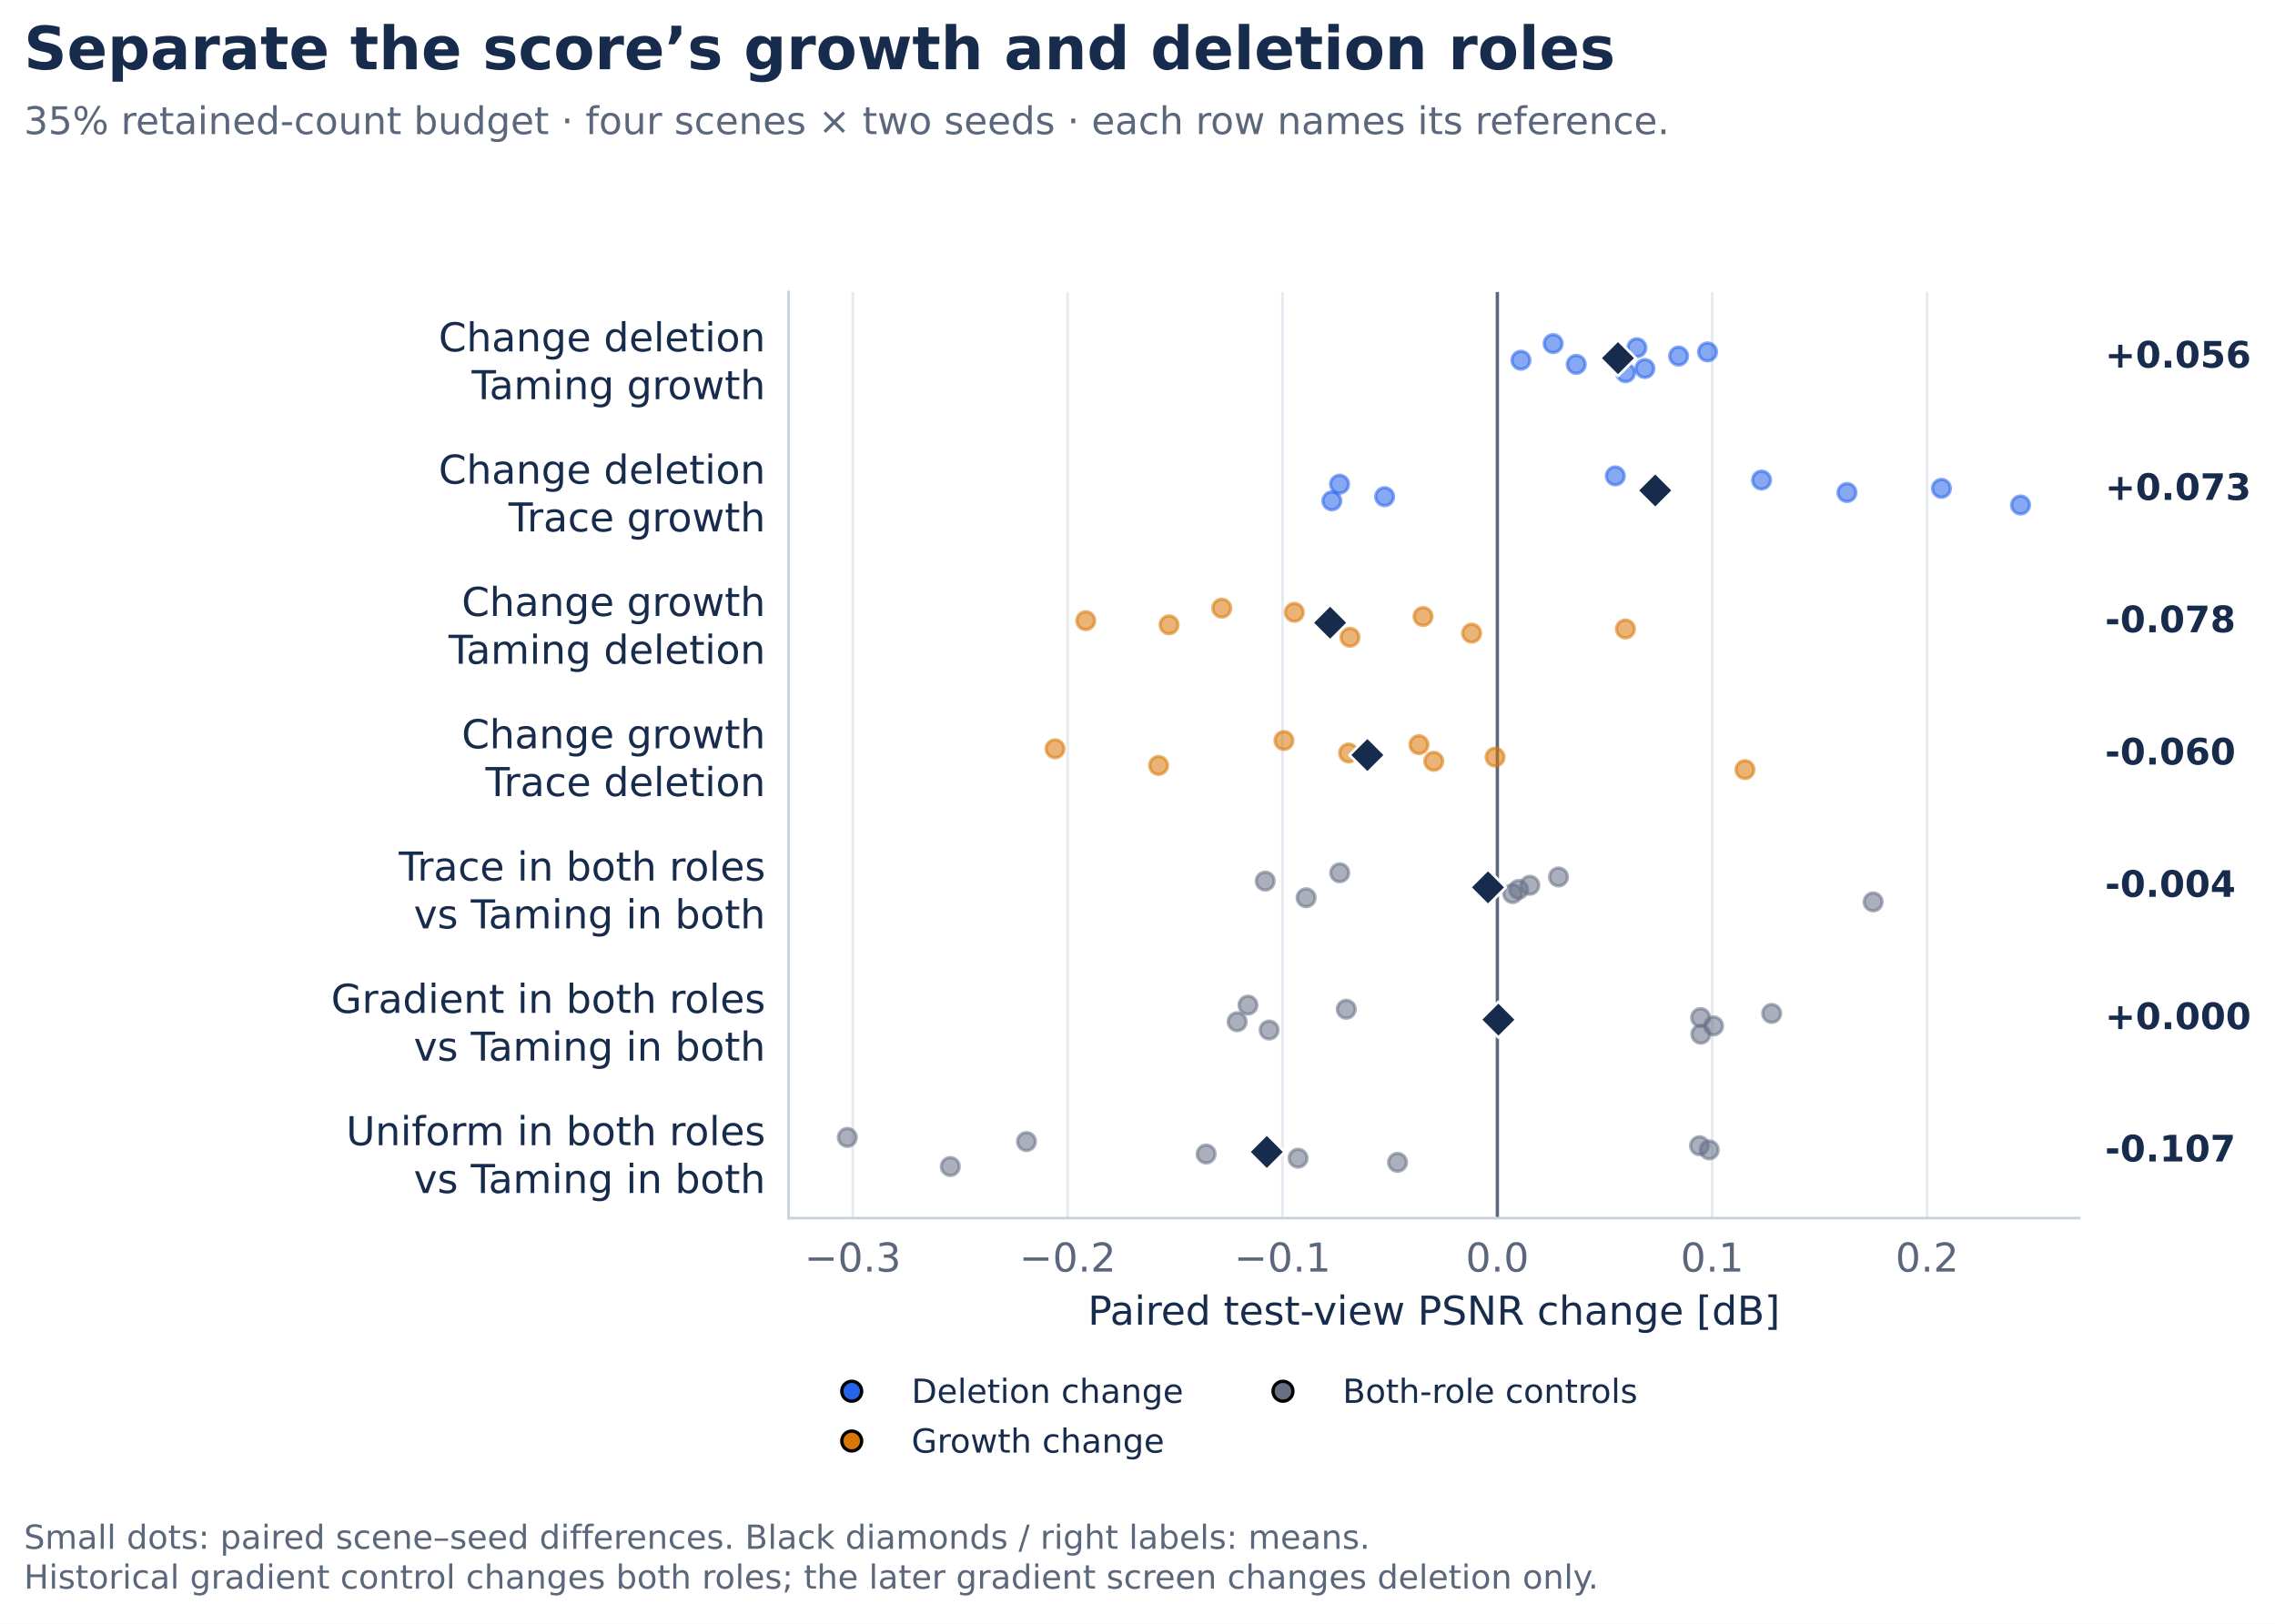
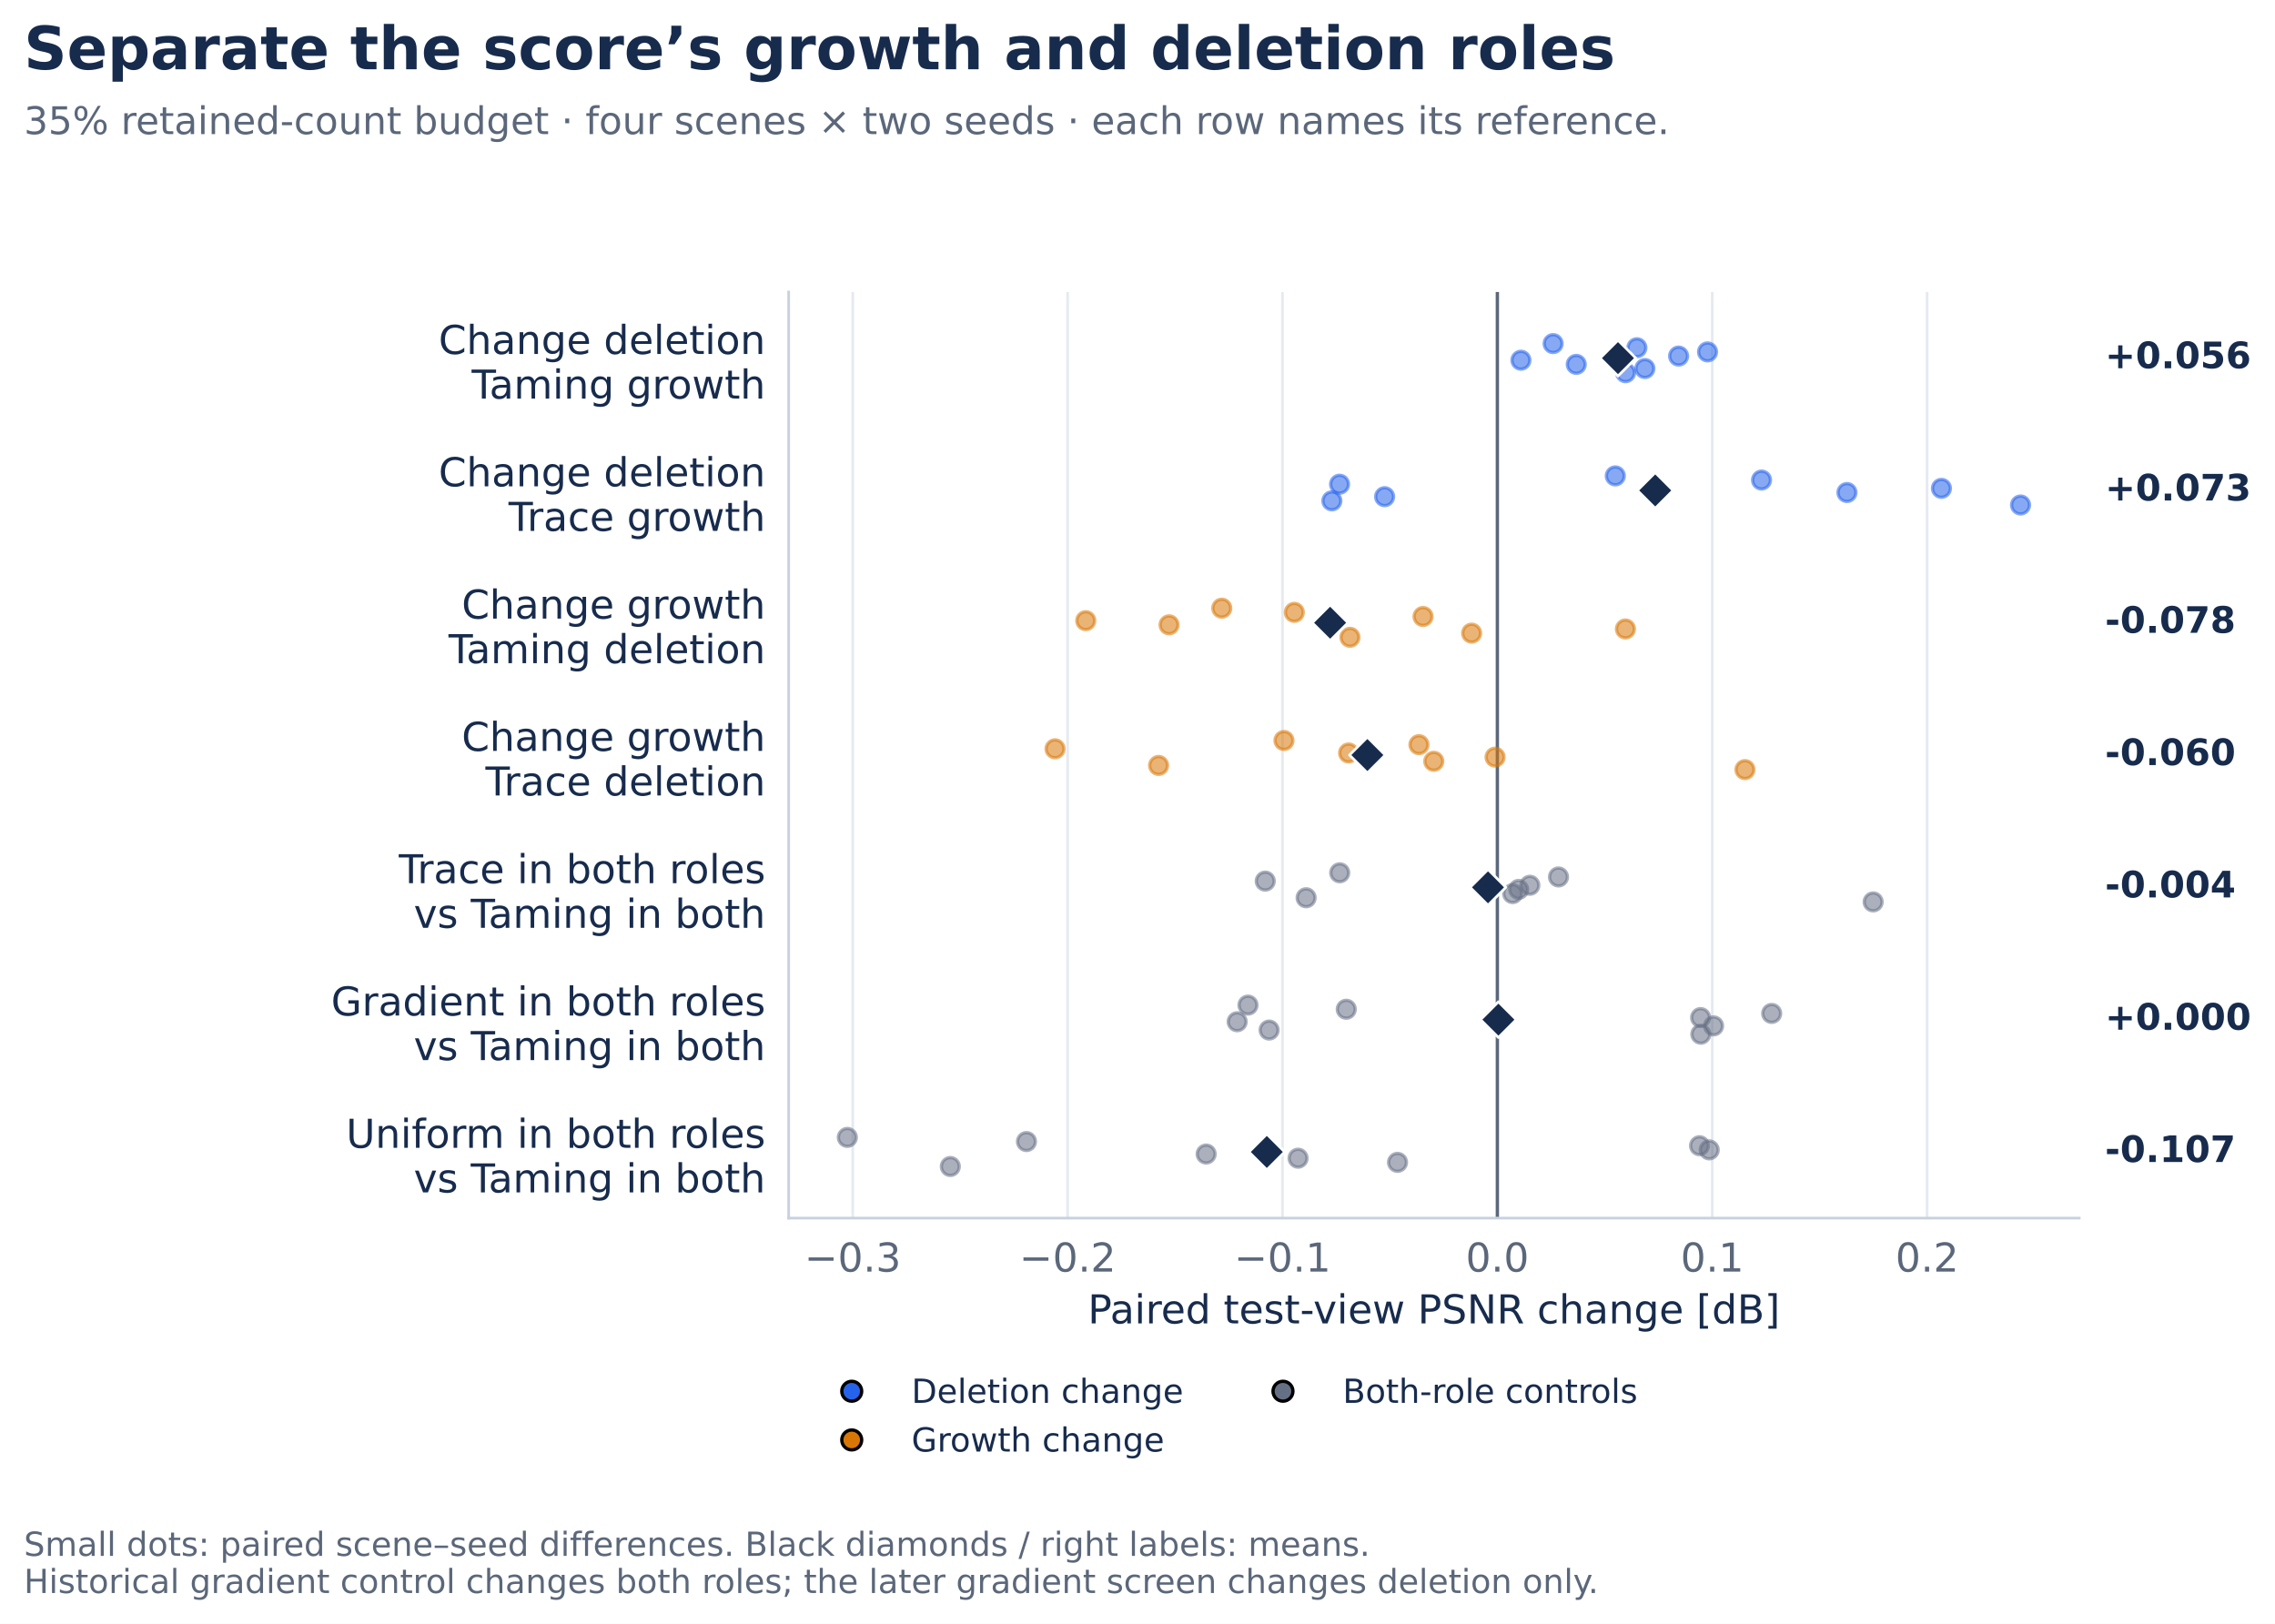
<svg xmlns="http://www.w3.org/2000/svg" xmlns:xlink="http://www.w3.org/1999/xlink" width="685.386pt" height="489.312pt" viewBox="0 0 685.386 489.312" version="1.1">
  <defs>
    <style type="text/css">*{stroke-linejoin: round; stroke-linecap: butt}</style>
  </defs>
  <g id="figure_1">
    <g id="patch_1">
      <path d="M 0 489.312  L 685.386 489.312  L 685.386 0  L 0 0  z " style="fill: #ffffff" />
    </g>
    <g id="axes_1">
      <g id="patch_2">
        <path d="M 237.6 367.056  L 626.4 367.056  L 626.4 87.984  L 237.6 87.984  z " style="fill: #ffffff" />
      </g>
      <g id="matplotlib.axis_1">
        <g id="xtick_1">
          <g id="line2d_1">
-             <path d="M 256.909 367.056  L 256.909 87.984  " clip-path="url(#p664dce5b7e)" style="fill: none; stroke: #e5eaf0; stroke-width: 0.8; stroke-linecap: square" />
+             <path d="M 256.909 367.056  L 256.909 87.984  " clip-path="url(#pef0582993c)" style="fill: none; stroke: #e5eaf0; stroke-width: 0.8; stroke-linecap: square" />
          </g>
          <g id="line2d_2" />
          <g id="text_1">
-             <text style="font-size: 12px; font-family: 'DejaVu Sans'; text-anchor: middle; fill: #5b677a" x="256.909" y="383.173" transform="rotate(-0 256.9095 383.1732)">−0.3</text>
+             <text style="font-size: 12px; font-family: 'DejaVu Sans'; text-anchor: middle; fill: #5b677a" x="256.909" y="383.174" transform="rotate(-0 256.9095 383.1741)">−0.3</text>
          </g>
        </g>
        <g id="xtick_2">
          <g id="line2d_3">
-             <path d="M 321.642 367.056  L 321.642 87.984  " clip-path="url(#p664dce5b7e)" style="fill: none; stroke: #e5eaf0; stroke-width: 0.8; stroke-linecap: square" />
+             <path d="M 321.642 367.056  L 321.642 87.984  " clip-path="url(#pef0582993c)" style="fill: none; stroke: #e5eaf0; stroke-width: 0.8; stroke-linecap: square" />
          </g>
          <g id="line2d_4" />
          <g id="text_2">
-             <text style="font-size: 12px; font-family: 'DejaVu Sans'; text-anchor: middle; fill: #5b677a" x="321.642" y="383.173" transform="rotate(-0 321.6417 383.1732)">−0.2</text>
+             <text style="font-size: 12px; font-family: 'DejaVu Sans'; text-anchor: middle; fill: #5b677a" x="321.642" y="383.174" transform="rotate(-0 321.6417 383.1741)">−0.2</text>
          </g>
        </g>
        <g id="xtick_3">
          <g id="line2d_5">
-             <path d="M 386.374 367.056  L 386.374 87.984  " clip-path="url(#p664dce5b7e)" style="fill: none; stroke: #e5eaf0; stroke-width: 0.8; stroke-linecap: square" />
+             <path d="M 386.374 367.056  L 386.374 87.984  " clip-path="url(#pef0582993c)" style="fill: none; stroke: #e5eaf0; stroke-width: 0.8; stroke-linecap: square" />
          </g>
          <g id="line2d_6" />
          <g id="text_3">
-             <text style="font-size: 12px; font-family: 'DejaVu Sans'; text-anchor: middle; fill: #5b677a" x="386.374" y="383.173" transform="rotate(-0 386.374 383.1732)">−0.1</text>
+             <text style="font-size: 12px; font-family: 'DejaVu Sans'; text-anchor: middle; fill: #5b677a" x="386.374" y="383.174" transform="rotate(-0 386.374 383.1741)">−0.1</text>
          </g>
        </g>
        <g id="xtick_4">
          <g id="line2d_7">
-             <path d="M 451.106 367.056  L 451.106 87.984  " clip-path="url(#p664dce5b7e)" style="fill: none; stroke: #e5eaf0; stroke-width: 0.8; stroke-linecap: square" />
+             <path d="M 451.106 367.056  L 451.106 87.984  " clip-path="url(#pef0582993c)" style="fill: none; stroke: #e5eaf0; stroke-width: 0.8; stroke-linecap: square" />
          </g>
          <g id="line2d_8" />
          <g id="text_4">
-             <text style="font-size: 12px; font-family: 'DejaVu Sans'; text-anchor: middle; fill: #5b677a" x="451.106" y="383.173" transform="rotate(-0 451.1063 383.1732)">0.0</text>
+             <text style="font-size: 12px; font-family: 'DejaVu Sans'; text-anchor: middle; fill: #5b677a" x="451.106" y="383.174" transform="rotate(-0 451.1063 383.1741)">0.0</text>
          </g>
        </g>
        <g id="xtick_5">
          <g id="line2d_9">
-             <path d="M 515.839 367.056  L 515.839 87.984  " clip-path="url(#p664dce5b7e)" style="fill: none; stroke: #e5eaf0; stroke-width: 0.8; stroke-linecap: square" />
+             <path d="M 515.839 367.056  L 515.839 87.984  " clip-path="url(#pef0582993c)" style="fill: none; stroke: #e5eaf0; stroke-width: 0.8; stroke-linecap: square" />
          </g>
          <g id="line2d_10" />
          <g id="text_5">
-             <text style="font-size: 12px; font-family: 'DejaVu Sans'; text-anchor: middle; fill: #5b677a" x="515.839" y="383.173" transform="rotate(-0 515.8385 383.1732)">0.1</text>
+             <text style="font-size: 12px; font-family: 'DejaVu Sans'; text-anchor: middle; fill: #5b677a" x="515.839" y="383.174" transform="rotate(-0 515.8385 383.1741)">0.1</text>
          </g>
        </g>
        <g id="xtick_6">
          <g id="line2d_11">
-             <path d="M 580.571 367.056  L 580.571 87.984  " clip-path="url(#p664dce5b7e)" style="fill: none; stroke: #e5eaf0; stroke-width: 0.8; stroke-linecap: square" />
+             <path d="M 580.571 367.056  L 580.571 87.984  " clip-path="url(#pef0582993c)" style="fill: none; stroke: #e5eaf0; stroke-width: 0.8; stroke-linecap: square" />
          </g>
          <g id="line2d_12" />
          <g id="text_6">
-             <text style="font-size: 12px; font-family: 'DejaVu Sans'; text-anchor: middle; fill: #5b677a" x="580.571" y="383.173" transform="rotate(-0 580.5708 383.1732)">0.2</text>
+             <text style="font-size: 12px; font-family: 'DejaVu Sans'; text-anchor: middle; fill: #5b677a" x="580.571" y="383.174" transform="rotate(-0 580.5708 383.1741)">0.2</text>
          </g>
        </g>
        <g id="text_7">
-           <text style="font-size: 12px; font-family: 'DejaVu Sans'; text-anchor: middle; fill: #172b4d" x="432" y="399.174" transform="rotate(-0 432 399.1741)">Paired test-view PSNR change [dB]</text>
+           <text style="font-size: 12px; font-family: 'DejaVu Sans'; text-anchor: middle; fill: #172b4d" x="432" y="398.788" transform="rotate(-0 432 398.7879)">Paired test-view PSNR change [dB]</text>
        </g>
      </g>
      <g id="matplotlib.axis_2">
        <g id="ytick_1">
          <g id="line2d_13" />
          <g id="text_8">
-             <text style="font-size: 12px; font-family: 'DejaVu Sans'; fill: #172b4d" transform="translate(132.1362 105.8757)">Change deletion</text>
-             <text style="font-size: 12px; font-family: 'DejaVu Sans'; fill: #172b4d" transform="translate(142.0906 120.279)">Taming growth</text>
+             <text style="font-size: 12px; font-family: 'DejaVu Sans'; fill: #172b4d" transform="translate(132.1362 106.6699)">Change deletion</text>
+             <text style="font-size: 12px; font-family: 'DejaVu Sans'; fill: #172b4d" transform="translate(142.0906 120.1073)">Taming growth</text>
          </g>
        </g>
        <g id="ytick_2">
          <g id="line2d_14" />
          <g id="text_9">
-             <text style="font-size: 12px; font-family: 'DejaVu Sans'; fill: #172b4d" transform="translate(132.1362 145.7432)">Change deletion</text>
-             <text style="font-size: 12px; font-family: 'DejaVu Sans'; fill: #172b4d" transform="translate(153.2 160.1464)">Trace growth</text>
+             <text style="font-size: 12px; font-family: 'DejaVu Sans'; fill: #172b4d" transform="translate(132.1362 146.5373)">Change deletion</text>
+             <text style="font-size: 12px; font-family: 'DejaVu Sans'; fill: #172b4d" transform="translate(153.2113 159.9747)">Trace growth</text>
          </g>
        </g>
        <g id="ytick_3">
          <g id="line2d_15" />
          <g id="text_10">
-             <text style="font-size: 12px; font-family: 'DejaVu Sans'; fill: #172b4d" transform="translate(139.0888 185.6106)">Change growth</text>
-             <text style="font-size: 12px; font-family: 'DejaVu Sans'; fill: #172b4d" transform="translate(135.1381 200.0139)">Taming deletion</text>
+             <text style="font-size: 12px; font-family: 'DejaVu Sans'; fill: #172b4d" transform="translate(139.0944 186.4048)">Change growth</text>
+             <text style="font-size: 12px; font-family: 'DejaVu Sans'; fill: #172b4d" transform="translate(135.1325 199.8421)">Taming deletion</text>
          </g>
        </g>
        <g id="ytick_4">
          <g id="line2d_16" />
          <g id="text_11">
-             <text style="font-size: 12px; font-family: 'DejaVu Sans'; fill: #172b4d" transform="translate(139.0888 225.478)">Change growth</text>
-             <text style="font-size: 12px; font-family: 'DejaVu Sans'; fill: #172b4d" transform="translate(146.2475 239.8813)">Trace deletion</text>
+             <text style="font-size: 12px; font-family: 'DejaVu Sans'; fill: #172b4d" transform="translate(139.0944 226.2722)">Change growth</text>
+             <text style="font-size: 12px; font-family: 'DejaVu Sans'; fill: #172b4d" transform="translate(146.2531 239.7096)">Trace deletion</text>
          </g>
        </g>
        <g id="ytick_5">
          <g id="line2d_17" />
          <g id="text_12">
-             <text style="font-size: 12px; font-family: 'DejaVu Sans'; fill: #172b4d" transform="translate(120.1363 265.3454)">Trace in both roles</text>
-             <text style="font-size: 12px; font-family: 'DejaVu Sans'; fill: #172b4d" transform="translate(124.6531 279.7487)">vs Taming in both</text>
+             <text style="font-size: 12px; font-family: 'DejaVu Sans'; fill: #172b4d" transform="translate(120.1475 266.1396)">Trace in both roles</text>
+             <text style="font-size: 12px; font-family: 'DejaVu Sans'; fill: #172b4d" transform="translate(124.6475 279.577)">vs Taming in both</text>
          </g>
        </g>
        <g id="ytick_6">
          <g id="line2d_18" />
          <g id="text_13">
-             <text style="font-size: 12px; font-family: 'DejaVu Sans'; fill: #172b4d" transform="translate(99.74 305.2129)">Gradient in both roles</text>
-             <text style="font-size: 12px; font-family: 'DejaVu Sans'; fill: #172b4d" transform="translate(124.6531 319.6161)">vs Taming in both</text>
+             <text style="font-size: 12px; font-family: 'DejaVu Sans'; fill: #172b4d" transform="translate(99.74563 306.007)">Gradient in both roles</text>
+             <text style="font-size: 12px; font-family: 'DejaVu Sans'; fill: #172b4d" transform="translate(124.6475 319.4444)">vs Taming in both</text>
          </g>
        </g>
        <g id="ytick_7">
          <g id="line2d_19" />
          <g id="text_14">
-             <text style="font-size: 12px; font-family: 'DejaVu Sans'; fill: #172b4d" transform="translate(104.27 345.0803)">Uniform in both roles</text>
-             <text style="font-size: 12px; font-family: 'DejaVu Sans'; fill: #172b4d" transform="translate(124.6531 359.4836)">vs Taming in both</text>
+             <text style="font-size: 12px; font-family: 'DejaVu Sans'; fill: #172b4d" transform="translate(104.2756 345.8745)">Uniform in both roles</text>
+             <text style="font-size: 12px; font-family: 'DejaVu Sans'; fill: #172b4d" transform="translate(124.6475 359.3118)">vs Taming in both</text>
          </g>
        </g>
      </g>
      <g id="line2d_20">
-         <path d="M 451.106 367.056  L 451.106 87.984  " clip-path="url(#p664dce5b7e)" style="fill: none; stroke: #5b677a; stroke-linecap: square" />
+         <path d="M 451.106 367.056  L 451.106 87.984  " clip-path="url(#pef0582993c)" style="fill: none; stroke: #5b677a; stroke-linecap: square" />
      </g>
      <g id="patch_3">
        <path d="M 237.6 367.056  L 237.6 87.984  " style="fill: none; stroke: #c8d1de; stroke-width: 0.8; stroke-linejoin: miter; stroke-linecap: square" />
      </g>
      <g id="patch_4">
        <path d="M 237.6 367.056  L 626.4 367.056  " style="fill: none; stroke: #c8d1de; stroke-width: 0.8; stroke-linejoin: miter; stroke-linecap: square" />
      </g>
      <g id="PathCollection_1">
        <defs>
          <path id="m1a71fa16e4" d="M 0 2.693  C 0.714 2.693 1.399 2.409 1.904 1.904  C 2.409 1.399 2.693 0.714 2.693 0  C 2.693 -0.714 2.409 -1.399 1.904 -1.904  C 1.399 -2.409 0.714 -2.693 0 -2.693  C -0.714 -2.693 -1.399 -2.409 -1.904 -1.904  C -2.409 -1.399 -2.693 -0.714 -2.693 0  C -2.693 0.714 -2.409 1.399 -1.904 1.904  C -1.399 2.409 -0.714 2.693 0 2.693  z " style="stroke: #2563eb; stroke-opacity: 0.55" />
        </defs>
-         <g clip-path="url(#p664dce5b7e)">
+         <g clip-path="url(#pef0582993c)">
          <use xlink:href="#m1a71fa16e4" x="467.906" y="103.532" style="fill: #2563eb; fill-opacity: 0.55; stroke: #2563eb; stroke-opacity: 0.55" />
          <use xlink:href="#m1a71fa16e4" x="493.143" y="104.785" style="fill: #2563eb; fill-opacity: 0.55; stroke: #2563eb; stroke-opacity: 0.55" />
          <use xlink:href="#m1a71fa16e4" x="514.43" y="106.038" style="fill: #2563eb; fill-opacity: 0.55; stroke: #2563eb; stroke-opacity: 0.55" />
          <use xlink:href="#m1a71fa16e4" x="505.711" y="107.291" style="fill: #2563eb; fill-opacity: 0.55; stroke: #2563eb; stroke-opacity: 0.55" />
          <use xlink:href="#m1a71fa16e4" x="458.209" y="108.544" style="fill: #2563eb; fill-opacity: 0.55; stroke: #2563eb; stroke-opacity: 0.55" />
          <use xlink:href="#m1a71fa16e4" x="474.877" y="109.797" style="fill: #2563eb; fill-opacity: 0.55; stroke: #2563eb; stroke-opacity: 0.55" />
          <use xlink:href="#m1a71fa16e4" x="495.552" y="111.05" style="fill: #2563eb; fill-opacity: 0.55; stroke: #2563eb; stroke-opacity: 0.55" />
          <use xlink:href="#m1a71fa16e4" x="489.727" y="112.303" style="fill: #2563eb; fill-opacity: 0.55; stroke: #2563eb; stroke-opacity: 0.55" />
        </g>
      </g>
      <g id="text_15">
-         <text style="font-weight: 700; font-size: 11px; font-family: 'DejaVu Sans'; text-anchor: start; fill: #172b4d" x="634.176" y="110.775" transform="rotate(-0 634.176 110.7751)">+0.056</text>
+         <text style="font-weight: 700; font-size: 11px; font-family: 'DejaVu Sans'; text-anchor: start; fill: #172b4d" x="634.176" y="110.953" transform="rotate(-0 634.176 110.953)">+0.056</text>
      </g>
      <g id="PathCollection_2">
-         <g clip-path="url(#p664dce5b7e)">
+         <g clip-path="url(#pef0582993c)">
          <use xlink:href="#m1a71fa16e4" x="486.642" y="143.4" style="fill: #2563eb; fill-opacity: 0.55; stroke: #2563eb; stroke-opacity: 0.55" />
          <use xlink:href="#m1a71fa16e4" x="530.694" y="144.653" style="fill: #2563eb; fill-opacity: 0.55; stroke: #2563eb; stroke-opacity: 0.55" />
          <use xlink:href="#m1a71fa16e4" x="403.57" y="145.906" style="fill: #2563eb; fill-opacity: 0.55; stroke: #2563eb; stroke-opacity: 0.55" />
          <use xlink:href="#m1a71fa16e4" x="584.895" y="147.159" style="fill: #2563eb; fill-opacity: 0.55; stroke: #2563eb; stroke-opacity: 0.55" />
          <use xlink:href="#m1a71fa16e4" x="556.428" y="148.412" style="fill: #2563eb; fill-opacity: 0.55; stroke: #2563eb; stroke-opacity: 0.55" />
          <use xlink:href="#m1a71fa16e4" x="417.142" y="149.665" style="fill: #2563eb; fill-opacity: 0.55; stroke: #2563eb; stroke-opacity: 0.55" />
          <use xlink:href="#m1a71fa16e4" x="401.245" y="150.918" style="fill: #2563eb; fill-opacity: 0.55; stroke: #2563eb; stroke-opacity: 0.55" />
          <use xlink:href="#m1a71fa16e4" x="608.727" y="152.171" style="fill: #2563eb; fill-opacity: 0.55; stroke: #2563eb; stroke-opacity: 0.55" />
        </g>
      </g>
      <g id="text_16">
-         <text style="font-weight: 700; font-size: 11px; font-family: 'DejaVu Sans'; text-anchor: start; fill: #172b4d" x="634.176" y="150.643" transform="rotate(-0 634.176 150.6426)">+0.073</text>
+         <text style="font-weight: 700; font-size: 11px; font-family: 'DejaVu Sans'; text-anchor: start; fill: #172b4d" x="634.176" y="150.82" transform="rotate(-0 634.176 150.8205)">+0.073</text>
      </g>
      <g id="PathCollection_3">
        <defs>
          <path id="mc1c60b07ca" d="M 0 2.693  C 0.714 2.693 1.399 2.409 1.904 1.904  C 2.409 1.399 2.693 0.714 2.693 0  C 2.693 -0.714 2.409 -1.399 1.904 -1.904  C 1.399 -2.409 0.714 -2.693 0 -2.693  C -0.714 -2.693 -1.399 -2.409 -1.904 -1.904  C -2.409 -1.399 -2.693 -0.714 -2.693 0  C -2.693 0.714 -2.409 1.399 -1.904 1.904  C -1.399 2.409 -0.714 2.693 0 2.693  z " style="stroke: #d97706; stroke-opacity: 0.55" />
        </defs>
-         <g clip-path="url(#p664dce5b7e)">
+         <g clip-path="url(#pef0582993c)">
          <use xlink:href="#mc1c60b07ca" x="368.081" y="183.267" style="fill: #d97706; fill-opacity: 0.55; stroke: #d97706; stroke-opacity: 0.55" />
          <use xlink:href="#mc1c60b07ca" x="389.936" y="184.52" style="fill: #d97706; fill-opacity: 0.55; stroke: #d97706; stroke-opacity: 0.55" />
          <use xlink:href="#mc1c60b07ca" x="428.714" y="185.773" style="fill: #d97706; fill-opacity: 0.55; stroke: #d97706; stroke-opacity: 0.55" />
          <use xlink:href="#mc1c60b07ca" x="327.105" y="187.026" style="fill: #d97706; fill-opacity: 0.55; stroke: #d97706; stroke-opacity: 0.55" />
          <use xlink:href="#mc1c60b07ca" x="352.201" y="188.279" style="fill: #d97706; fill-opacity: 0.55; stroke: #d97706; stroke-opacity: 0.55" />
          <use xlink:href="#mc1c60b07ca" x="489.688" y="189.532" style="fill: #d97706; fill-opacity: 0.55; stroke: #d97706; stroke-opacity: 0.55" />
          <use xlink:href="#mc1c60b07ca" x="443.354" y="190.785" style="fill: #d97706; fill-opacity: 0.55; stroke: #d97706; stroke-opacity: 0.55" />
          <use xlink:href="#mc1c60b07ca" x="406.703" y="192.038" style="fill: #d97706; fill-opacity: 0.55; stroke: #d97706; stroke-opacity: 0.55" />
        </g>
      </g>
      <g id="text_17">
-         <text style="font-weight: 700; font-size: 11px; font-family: 'DejaVu Sans'; text-anchor: start; fill: #172b4d" x="634.176" y="190.51" transform="rotate(-0 634.176 190.51)">-0.078</text>
+         <text style="font-weight: 700; font-size: 11px; font-family: 'DejaVu Sans'; text-anchor: start; fill: #172b4d" x="634.176" y="190.688" transform="rotate(-0 634.176 190.6879)">-0.078</text>
      </g>
      <g id="PathCollection_4">
-         <g clip-path="url(#p664dce5b7e)">
+         <g clip-path="url(#pef0582993c)">
          <use xlink:href="#mc1c60b07ca" x="386.817" y="223.135" style="fill: #d97706; fill-opacity: 0.55; stroke: #d97706; stroke-opacity: 0.55" />
          <use xlink:href="#mc1c60b07ca" x="427.487" y="224.388" style="fill: #d97706; fill-opacity: 0.55; stroke: #d97706; stroke-opacity: 0.55" />
          <use xlink:href="#mc1c60b07ca" x="317.854" y="225.641" style="fill: #d97706; fill-opacity: 0.55; stroke: #d97706; stroke-opacity: 0.55" />
          <use xlink:href="#mc1c60b07ca" x="406.288" y="226.894" style="fill: #d97706; fill-opacity: 0.55; stroke: #d97706; stroke-opacity: 0.55" />
          <use xlink:href="#mc1c60b07ca" x="450.419" y="228.146" style="fill: #d97706; fill-opacity: 0.55; stroke: #d97706; stroke-opacity: 0.55" />
          <use xlink:href="#mc1c60b07ca" x="431.953" y="229.399" style="fill: #d97706; fill-opacity: 0.55; stroke: #d97706; stroke-opacity: 0.55" />
          <use xlink:href="#mc1c60b07ca" x="349.047" y="230.652" style="fill: #d97706; fill-opacity: 0.55; stroke: #d97706; stroke-opacity: 0.55" />
          <use xlink:href="#mc1c60b07ca" x="525.703" y="231.905" style="fill: #d97706; fill-opacity: 0.55; stroke: #d97706; stroke-opacity: 0.55" />
        </g>
      </g>
      <g id="text_18">
-         <text style="font-weight: 700; font-size: 11px; font-family: 'DejaVu Sans'; text-anchor: start; fill: #172b4d" x="634.176" y="230.377" transform="rotate(-0 634.176 230.3774)">-0.060</text>
+         <text style="font-weight: 700; font-size: 11px; font-family: 'DejaVu Sans'; text-anchor: start; fill: #172b4d" x="634.176" y="230.555" transform="rotate(-0 634.176 230.5553)">-0.060</text>
      </g>
      <g id="PathCollection_5">
        <defs>
          <path id="mfdaf65fce5" d="M 0 2.693  C 0.714 2.693 1.399 2.409 1.904 1.904  C 2.409 1.399 2.693 0.714 2.693 0  C 2.693 -0.714 2.409 -1.399 1.904 -1.904  C 1.399 -2.409 0.714 -2.693 0 -2.693  C -0.714 -2.693 -1.399 -2.409 -1.904 -1.904  C -2.409 -1.399 -2.693 -0.714 -2.693 0  C -2.693 0.714 -2.409 1.399 -1.904 1.904  C -1.399 2.409 -0.714 2.693 0 2.693  z " style="stroke: #667085; stroke-opacity: 0.55" />
        </defs>
-         <g clip-path="url(#p664dce5b7e)">
+         <g clip-path="url(#pef0582993c)">
          <use xlink:href="#mfdaf65fce5" x="403.616" y="263.002" style="fill: #667085; fill-opacity: 0.55; stroke: #667085; stroke-opacity: 0.55" />
          <use xlink:href="#mfdaf65fce5" x="469.524" y="264.255" style="fill: #667085; fill-opacity: 0.55; stroke: #667085; stroke-opacity: 0.55" />
          <use xlink:href="#mfdaf65fce5" x="381.177" y="265.508" style="fill: #667085; fill-opacity: 0.55; stroke: #667085; stroke-opacity: 0.55" />
          <use xlink:href="#mfdaf65fce5" x="460.893" y="266.761" style="fill: #667085; fill-opacity: 0.55; stroke: #667085; stroke-opacity: 0.55" />
          <use xlink:href="#mfdaf65fce5" x="457.522" y="268.014" style="fill: #667085; fill-opacity: 0.55; stroke: #667085; stroke-opacity: 0.55" />
          <use xlink:href="#mfdaf65fce5" x="455.724" y="269.267" style="fill: #667085; fill-opacity: 0.55; stroke: #667085; stroke-opacity: 0.55" />
          <use xlink:href="#mfdaf65fce5" x="393.493" y="270.52" style="fill: #667085; fill-opacity: 0.55; stroke: #667085; stroke-opacity: 0.55" />
          <use xlink:href="#mfdaf65fce5" x="564.324" y="271.773" style="fill: #667085; fill-opacity: 0.55; stroke: #667085; stroke-opacity: 0.55" />
        </g>
      </g>
      <g id="text_19">
-         <text style="font-weight: 700; font-size: 11px; font-family: 'DejaVu Sans'; text-anchor: start; fill: #172b4d" x="634.176" y="270.245" transform="rotate(-0 634.176 270.2448)">-0.004</text>
+         <text style="font-weight: 700; font-size: 11px; font-family: 'DejaVu Sans'; text-anchor: start; fill: #172b4d" x="634.176" y="270.423" transform="rotate(-0 634.176 270.4227)">-0.004</text>
      </g>
      <g id="PathCollection_6">
-         <g clip-path="url(#p664dce5b7e)">
+         <g clip-path="url(#pef0582993c)">
          <use xlink:href="#mfdaf65fce5" x="375.977" y="302.869" style="fill: #667085; fill-opacity: 0.55; stroke: #667085; stroke-opacity: 0.55" />
          <use xlink:href="#mfdaf65fce5" x="405.586" y="304.122" style="fill: #667085; fill-opacity: 0.55; stroke: #667085; stroke-opacity: 0.55" />
          <use xlink:href="#mfdaf65fce5" x="533.75" y="305.375" style="fill: #667085; fill-opacity: 0.55; stroke: #667085; stroke-opacity: 0.55" />
          <use xlink:href="#mfdaf65fce5" x="512.342" y="306.628" style="fill: #667085; fill-opacity: 0.55; stroke: #667085; stroke-opacity: 0.55" />
          <use xlink:href="#mfdaf65fce5" x="372.719" y="307.881" style="fill: #667085; fill-opacity: 0.55; stroke: #667085; stroke-opacity: 0.55" />
          <use xlink:href="#mfdaf65fce5" x="516.242" y="309.134" style="fill: #667085; fill-opacity: 0.55; stroke: #667085; stroke-opacity: 0.55" />
          <use xlink:href="#mfdaf65fce5" x="382.348" y="310.387" style="fill: #667085; fill-opacity: 0.55; stroke: #667085; stroke-opacity: 0.55" />
          <use xlink:href="#mfdaf65fce5" x="512.41" y="311.64" style="fill: #667085; fill-opacity: 0.55; stroke: #667085; stroke-opacity: 0.55" />
        </g>
      </g>
      <g id="text_20">
-         <text style="font-weight: 700; font-size: 11px; font-family: 'DejaVu Sans'; text-anchor: start; fill: #172b4d" x="634.176" y="310.112" transform="rotate(-0 634.176 310.1123)">+0.000</text>
+         <text style="font-weight: 700; font-size: 11px; font-family: 'DejaVu Sans'; text-anchor: start; fill: #172b4d" x="634.176" y="310.29" transform="rotate(-0 634.176 310.2902)">+0.000</text>
      </g>
      <g id="PathCollection_7">
-         <g clip-path="url(#p664dce5b7e)">
+         <g clip-path="url(#pef0582993c)">
          <use xlink:href="#mfdaf65fce5" x="255.273" y="342.737" style="fill: #667085; fill-opacity: 0.55; stroke: #667085; stroke-opacity: 0.55" />
          <use xlink:href="#mfdaf65fce5" x="309.245" y="343.99" style="fill: #667085; fill-opacity: 0.55; stroke: #667085; stroke-opacity: 0.55" />
          <use xlink:href="#mfdaf65fce5" x="512.011" y="345.243" style="fill: #667085; fill-opacity: 0.55; stroke: #667085; stroke-opacity: 0.55" />
          <use xlink:href="#mfdaf65fce5" x="514.938" y="346.496" style="fill: #667085; fill-opacity: 0.55; stroke: #667085; stroke-opacity: 0.55" />
          <use xlink:href="#mfdaf65fce5" x="363.376" y="347.749" style="fill: #667085; fill-opacity: 0.55; stroke: #667085; stroke-opacity: 0.55" />
          <use xlink:href="#mfdaf65fce5" x="391.067" y="349.002" style="fill: #667085; fill-opacity: 0.55; stroke: #667085; stroke-opacity: 0.55" />
          <use xlink:href="#mfdaf65fce5" x="421.028" y="350.255" style="fill: #667085; fill-opacity: 0.55; stroke: #667085; stroke-opacity: 0.55" />
          <use xlink:href="#mfdaf65fce5" x="286.299" y="351.508" style="fill: #667085; fill-opacity: 0.55; stroke: #667085; stroke-opacity: 0.55" />
        </g>
      </g>
      <g id="text_21">
-         <text style="font-weight: 700; font-size: 11px; font-family: 'DejaVu Sans'; text-anchor: start; fill: #172b4d" x="634.176" y="349.98" transform="rotate(-0 634.176 349.9797)">-0.107</text>
+         <text style="font-weight: 700; font-size: 11px; font-family: 'DejaVu Sans'; text-anchor: start; fill: #172b4d" x="634.176" y="350.158" transform="rotate(-0 634.176 350.1576)">-0.107</text>
      </g>
      <g id="PathCollection_8">
        <defs>
          <path id="mc7640eb155" d="M -0 5.385  L 5.385 0  L 0 -5.385  L -5.385 -0  z " style="stroke: #ffffff; stroke-width: 0.8" />
        </defs>
-         <g clip-path="url(#p664dce5b7e)">
+         <g clip-path="url(#pef0582993c)">
          <use xlink:href="#mc7640eb155" x="487.445" y="107.918" style="fill: #172b4d; stroke: #ffffff; stroke-width: 0.8" />
        </g>
      </g>
      <g id="PathCollection_9">
-         <g clip-path="url(#p664dce5b7e)">
+         <g clip-path="url(#pef0582993c)">
          <use xlink:href="#mc7640eb155" x="498.668" y="147.785" style="fill: #172b4d; stroke: #ffffff; stroke-width: 0.8" />
        </g>
      </g>
      <g id="PathCollection_10">
-         <g clip-path="url(#p664dce5b7e)">
+         <g clip-path="url(#pef0582993c)">
          <use xlink:href="#mc7640eb155" x="400.723" y="187.653" style="fill: #172b4d; stroke: #ffffff; stroke-width: 0.8" />
        </g>
      </g>
      <g id="PathCollection_11">
-         <g clip-path="url(#p664dce5b7e)">
+         <g clip-path="url(#pef0582993c)">
          <use xlink:href="#mc7640eb155" x="411.946" y="227.52" style="fill: #172b4d; stroke: #ffffff; stroke-width: 0.8" />
        </g>
      </g>
      <g id="PathCollection_12">
-         <g clip-path="url(#p664dce5b7e)">
+         <g clip-path="url(#pef0582993c)">
          <use xlink:href="#mc7640eb155" x="448.284" y="267.387" style="fill: #172b4d; stroke: #ffffff; stroke-width: 0.8" />
        </g>
      </g>
      <g id="PathCollection_13">
-         <g clip-path="url(#p664dce5b7e)">
+         <g clip-path="url(#pef0582993c)">
          <use xlink:href="#mc7640eb155" x="451.422" y="307.255" style="fill: #172b4d; stroke: #ffffff; stroke-width: 0.8" />
        </g>
      </g>
      <g id="PathCollection_14">
-         <g clip-path="url(#p664dce5b7e)">
+         <g clip-path="url(#pef0582993c)">
          <use xlink:href="#mc7640eb155" x="381.654" y="347.122" style="fill: #172b4d; stroke: #ffffff; stroke-width: 0.8" />
        </g>
      </g>
      <g id="legend_1">
        <g id="line2d_21">
          <path d="M 246.6 419.225  L 256.6 419.225  L 266.6 419.225  " style="fill: none; stroke: #000000; stroke-opacity: 0; stroke-width: 2.2; stroke-linecap: square" />
          <defs>
            <path id="ma199959d5e" d="M 0 3  C 0.796 3 1.559 2.684 2.121 2.121  C 2.684 1.559 3 0.796 3 0  C 3 -0.796 2.684 -1.559 2.121 -2.121  C 1.559 -2.684 0.796 -3 0 -3  C -0.796 -3 -1.559 -2.684 -2.121 -2.121  C -2.684 -1.559 -3 -0.796 -3 0  C -3 0.796 -2.684 1.559 -2.121 2.121  C -1.559 2.684 -0.796 3 0 3  z " style="stroke: #000000" />
          </defs>
          <g>
            <use xlink:href="#ma199959d5e" x="256.6" y="419.225" style="fill: #2563eb; stroke: #000000" />
          </g>
        </g>
        <g id="text_22">
          <text style="font-size: 10px; font-family: 'DejaVu Sans'; text-anchor: start; fill: #172b4d" x="274.6" y="422.725" transform="rotate(-0 274.6 422.7245)">Deletion change</text>
        </g>
        <g id="line2d_22">
-           <path d="M 246.6 434.225  L 256.6 434.225  L 266.6 434.225  " style="fill: none; stroke: #000000; stroke-opacity: 0; stroke-width: 2.2; stroke-linecap: square" />
+           <path d="M 246.6 433.903  L 256.6 433.903  L 266.6 433.903  " style="fill: none; stroke: #000000; stroke-opacity: 0; stroke-width: 2.2; stroke-linecap: square" />
          <defs>
            <path id="m0bf6ac5c12" d="M 0 3  C 0.796 3 1.559 2.684 2.121 2.121  C 2.684 1.559 3 0.796 3 0  C 3 -0.796 2.684 -1.559 2.121 -2.121  C 1.559 -2.684 0.796 -3 0 -3  C -0.796 -3 -1.559 -2.684 -2.121 -2.121  C -2.684 -1.559 -3 -0.796 -3 0  C -3 0.796 -2.684 1.559 -2.121 2.121  C -1.559 2.684 -0.796 3 0 3  z " style="stroke: #000000" />
          </defs>
          <g>
-             <use xlink:href="#m0bf6ac5c12" x="256.6" y="434.225" style="fill: #d97706; stroke: #000000" />
+             <use xlink:href="#m0bf6ac5c12" x="256.6" y="433.903" style="fill: #d97706; stroke: #000000" />
          </g>
        </g>
        <g id="text_23">
-           <text style="font-size: 10px; font-family: 'DejaVu Sans'; text-anchor: start; fill: #172b4d" x="274.6" y="437.725" transform="rotate(-0 274.6 437.7253)">Growth change</text>
+           <text style="font-size: 10px; font-family: 'DejaVu Sans'; text-anchor: start; fill: #172b4d" x="274.6" y="437.403" transform="rotate(-0 274.6 437.4026)">Growth change</text>
        </g>
        <g id="line2d_23">
          <path d="M 376.52 419.225  L 386.52 419.225  L 396.52 419.225  " style="fill: none; stroke: #000000; stroke-opacity: 0; stroke-width: 2.2; stroke-linecap: square" />
          <defs>
            <path id="md4e0afdfae" d="M 0 3  C 0.796 3 1.559 2.684 2.121 2.121  C 2.684 1.559 3 0.796 3 0  C 3 -0.796 2.684 -1.559 2.121 -2.121  C 1.559 -2.684 0.796 -3 0 -3  C -0.796 -3 -1.559 -2.684 -2.121 -2.121  C -2.684 -1.559 -3 -0.796 -3 0  C -3 0.796 -2.684 1.559 -2.121 2.121  C -1.559 2.684 -0.796 3 0 3  z " style="stroke: #000000" />
          </defs>
          <g>
            <use xlink:href="#md4e0afdfae" x="386.52" y="419.225" style="fill: #667085; stroke: #000000" />
          </g>
        </g>
        <g id="text_24">
          <text style="font-size: 10px; font-family: 'DejaVu Sans'; text-anchor: start; fill: #172b4d" x="404.52" y="422.725" transform="rotate(-0 404.5203 422.7245)">Both-role controls</text>
        </g>
      </g>
    </g>
    <g id="text_25">
      <text style="font-weight: 700; font-size: 18px; font-family: 'DejaVu Sans'; text-anchor: start; fill: #172b4d" x="7.2" y="20.877" transform="rotate(-0 7.2 20.87719)">Separate the score’s growth and deletion roles</text>
    </g>
    <g id="text_26">
      <text style="font-size: 11.5px; font-family: 'DejaVu Sans'; text-anchor: start; fill: #5b677a" x="7.2" y="40.418" transform="rotate(-0 7.2 40.4182)">35% retained-count budget · four scenes × two seeds · each row names its reference.</text>
    </g>
    <g id="text_27">
-       <text style="font-size: 10px; font-family: 'DejaVu Sans'; fill: #5b677a" transform="translate(7.2 466.7059)">Small dots: paired scene–seed differences. Black diamonds / right labels: means.</text>
-       <text style="font-size: 10px; font-family: 'DejaVu Sans'; fill: #5b677a" transform="translate(7.2 478.7087)">Historical gradient control changes both roles; the later gradient screen changes deletion only.</text>
+       <text style="font-size: 10px; font-family: 'DejaVu Sans'; fill: #5b677a" transform="translate(7.2 468.8345)">Small dots: paired scene–seed differences. Black diamonds / right labels: means.</text>
+       <text style="font-size: 10px; font-family: 'DejaVu Sans'; fill: #5b677a" transform="translate(7.2 480.0323)">Historical gradient control changes both roles; the later gradient screen changes deletion only.</text>
    </g>
  </g>
  <defs>
-     <clipPath id="p664dce5b7e">
+     <clipPath id="pef0582993c">
      <rect x="237.6" y="87.984" width="388.8" height="279.072" />
    </clipPath>
  </defs>
</svg>
